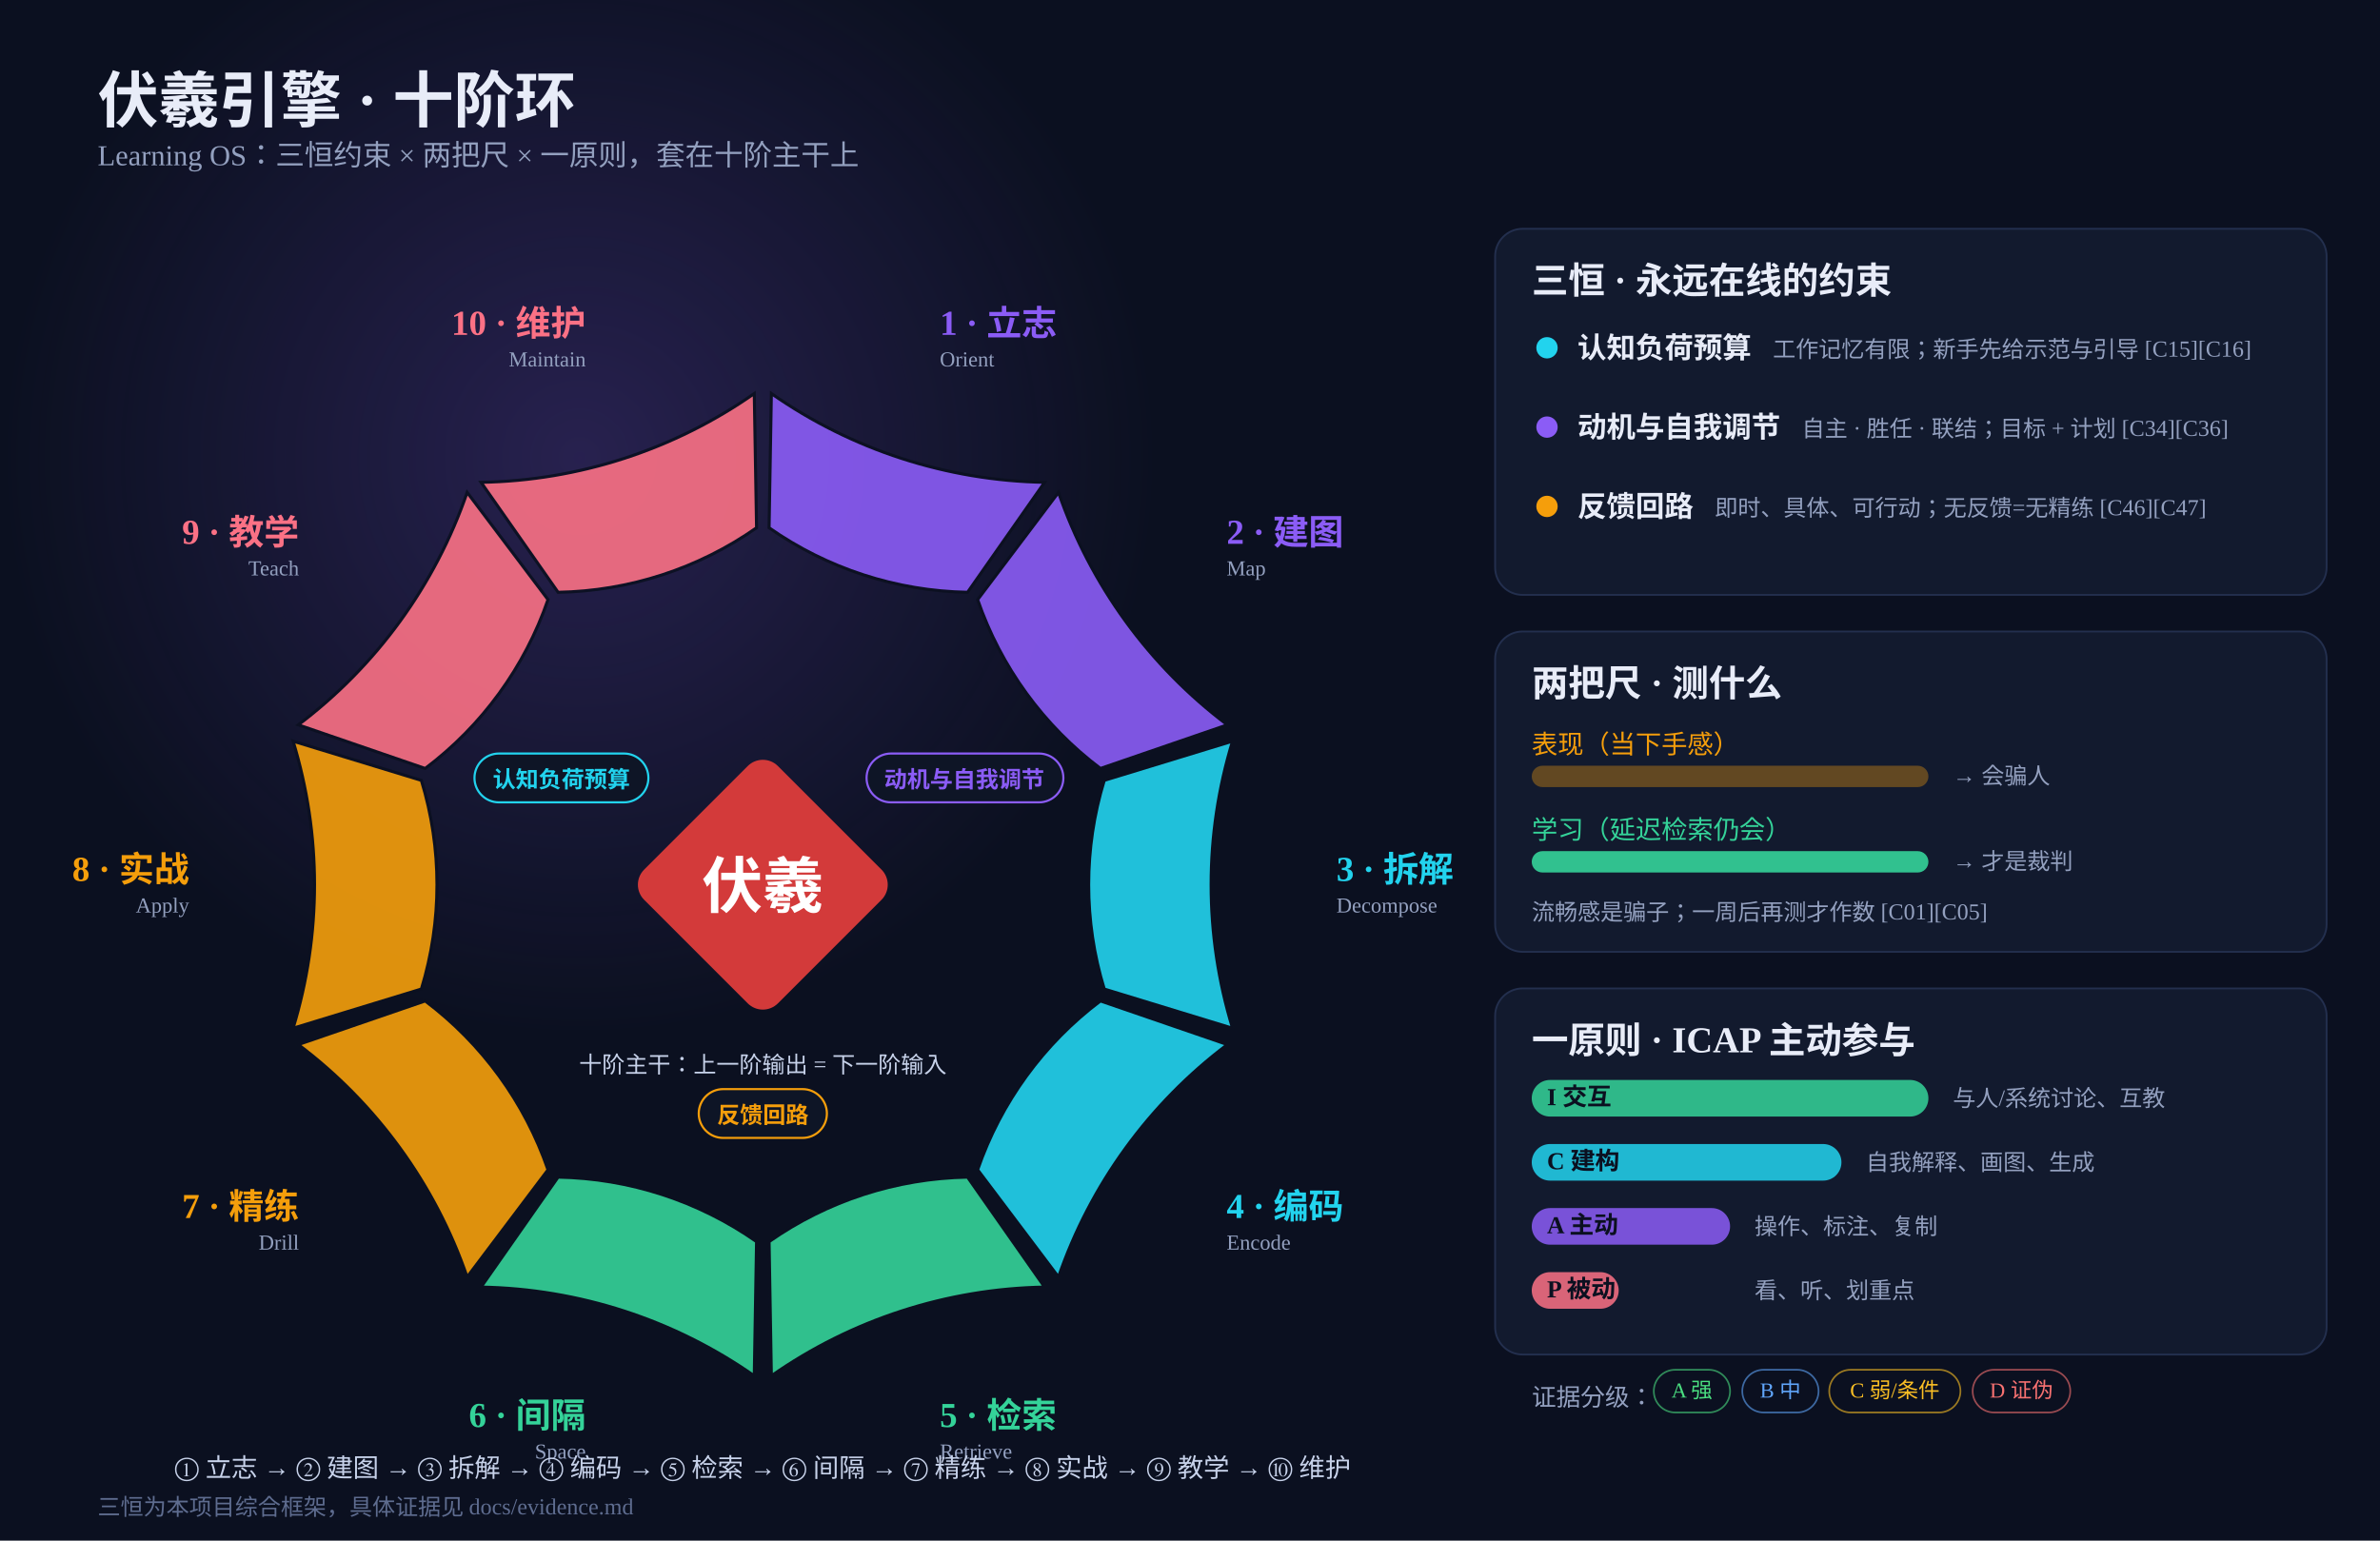
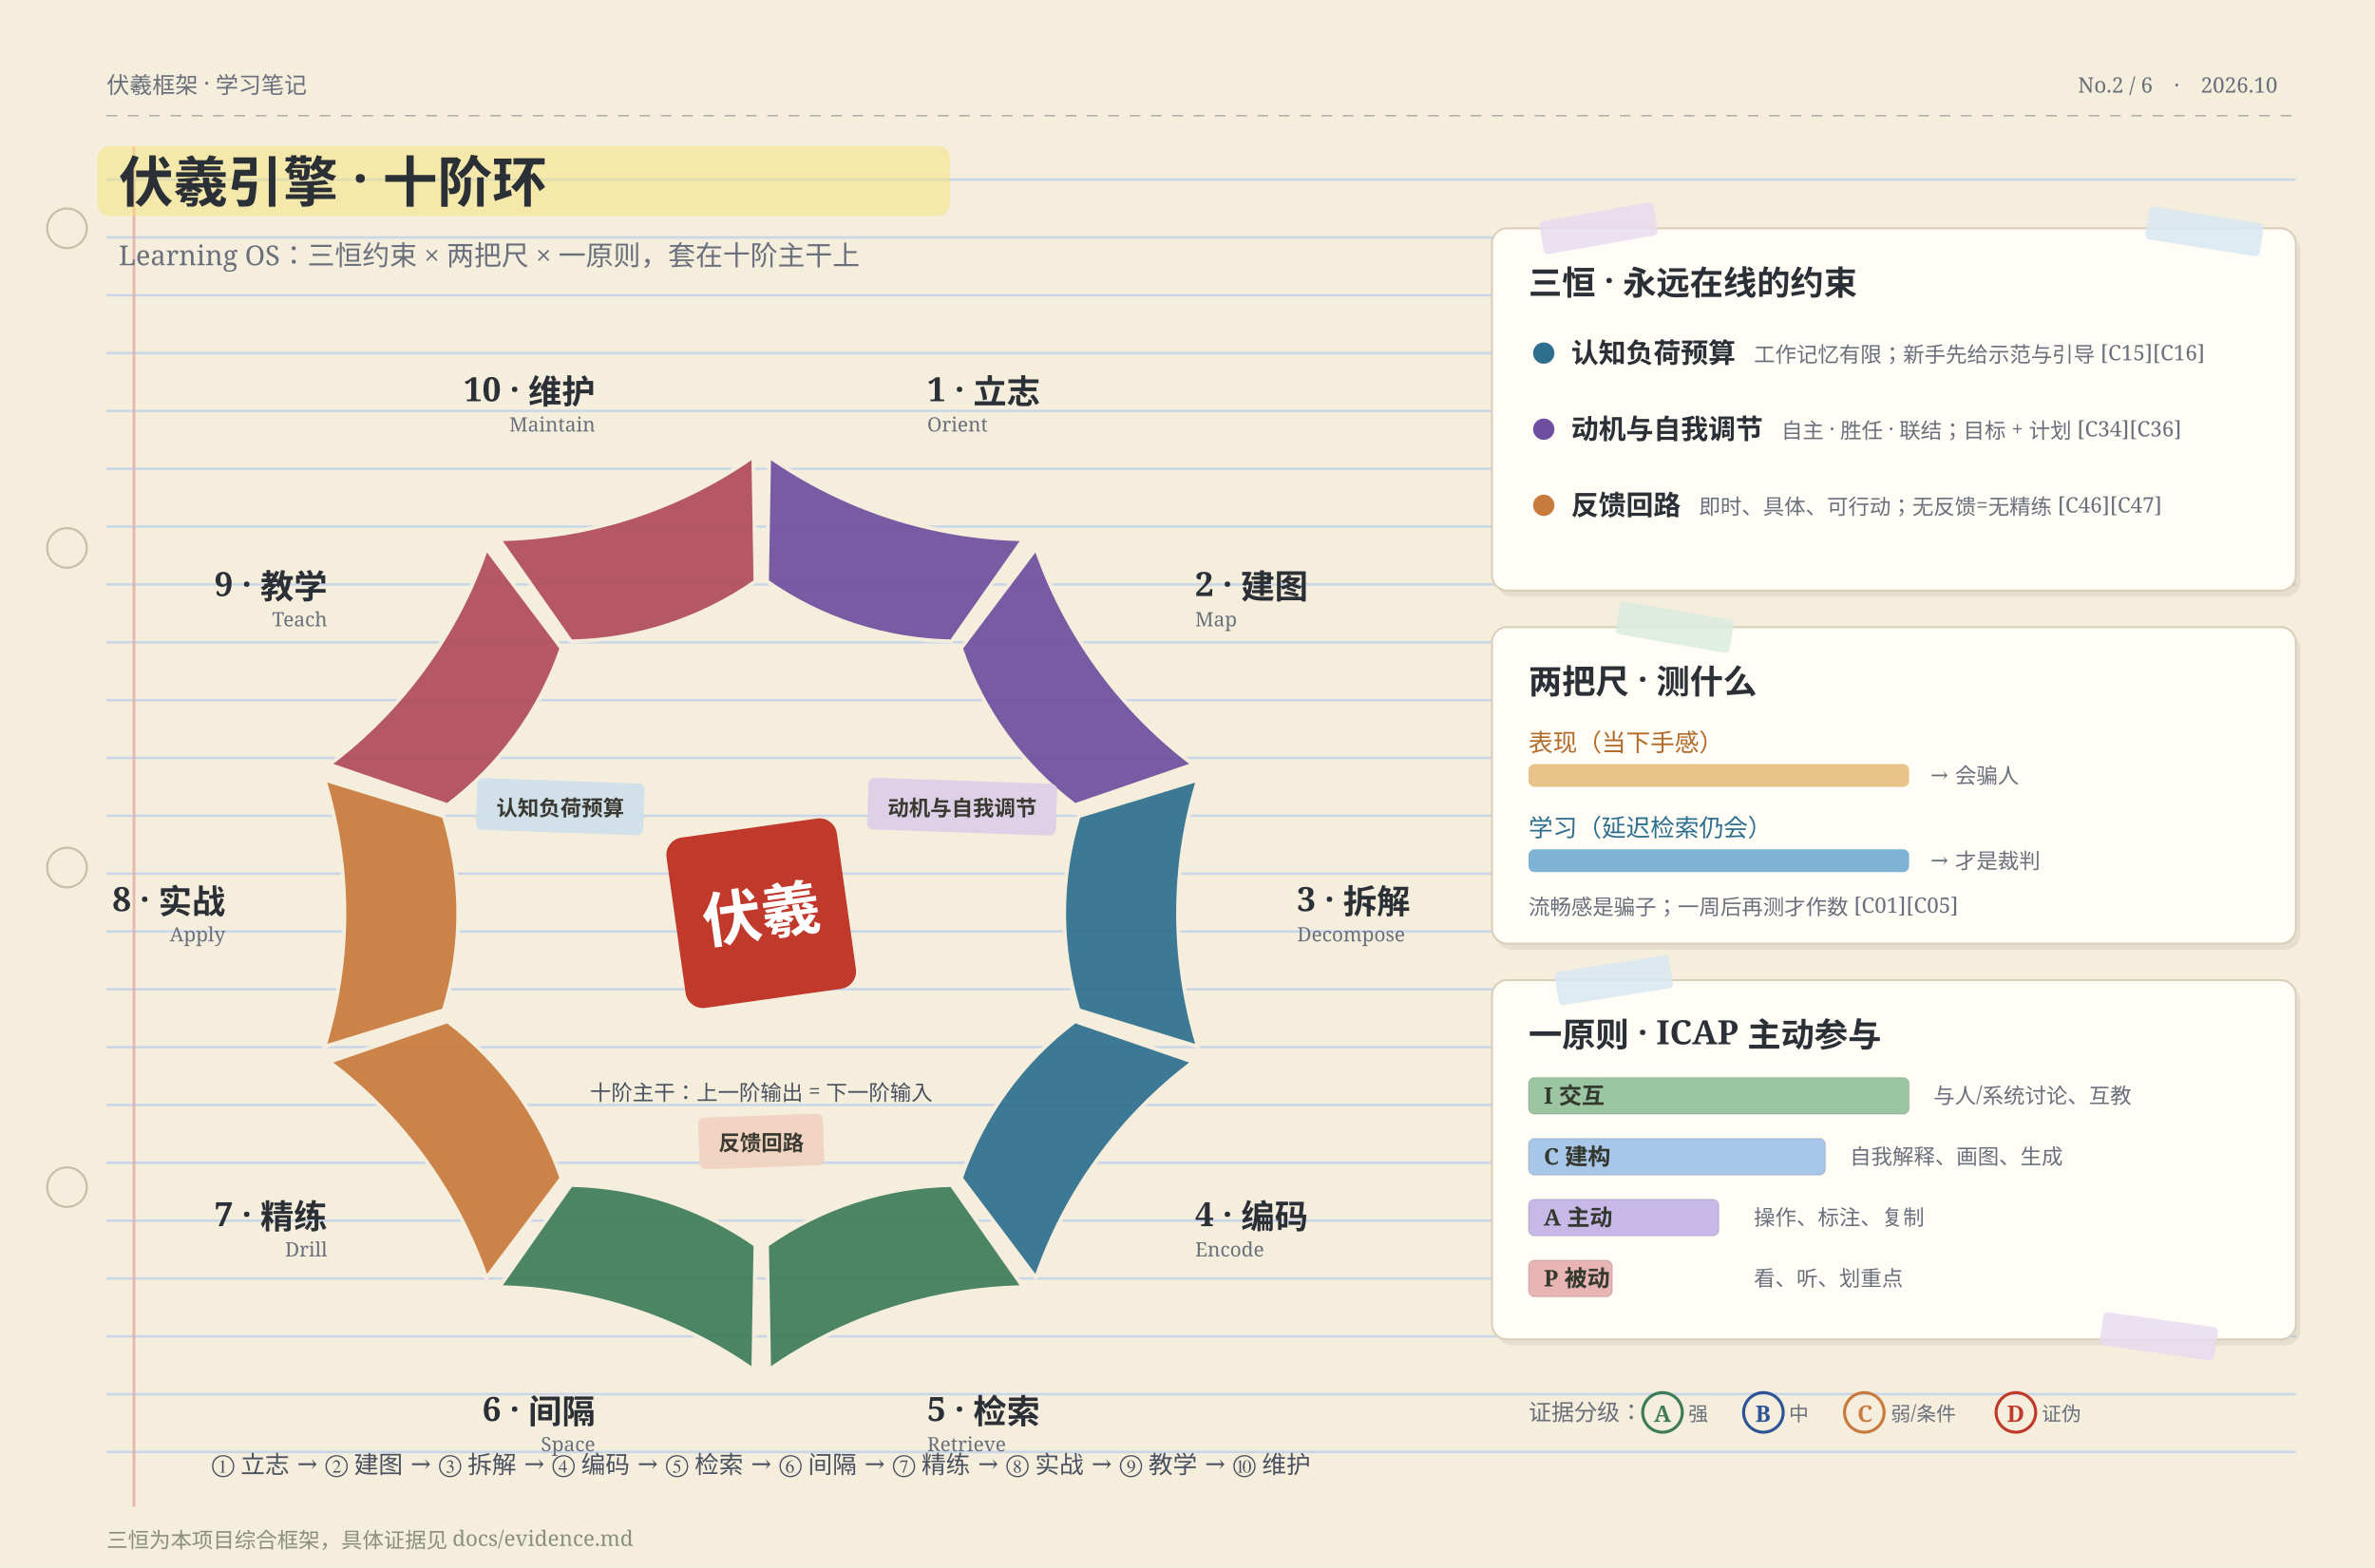
- <svg xmlns="http://www.w3.org/2000/svg" width="1560" height="1010" viewBox="0 0 1560 1010">
-   <defs>
-     <marker id="aN" markerWidth="9" markerHeight="9" refX="7" refY="4.5" orient="auto">
-       <path d="M0,1 L7,4.5 L0,8" fill="none" stroke="#93A0BF" stroke-width="1.6" />
-     </marker>
-     <marker id="aE0" markerWidth="9" markerHeight="9" refX="7" refY="4.5" orient="auto">
-       <path d="M0,1 L7,4.5 L0,8" fill="none" stroke="#8B5CF6" stroke-width="1.8" />
-     </marker>
-     <marker id="aE1" markerWidth="9" markerHeight="9" refX="7" refY="4.5" orient="auto">
-       <path d="M0,1 L7,4.5 L0,8" fill="none" stroke="#22D3EE" stroke-width="1.8" />
-     </marker>
-     <marker id="aE2" markerWidth="9" markerHeight="9" refX="7" refY="4.5" orient="auto">
-       <path d="M0,1 L7,4.5 L0,8" fill="none" stroke="#34D399" stroke-width="1.8" />
-     </marker>
-     <marker id="aE3" markerWidth="9" markerHeight="9" refX="7" refY="4.5" orient="auto">
-       <path d="M0,1 L7,4.5 L0,8" fill="none" stroke="#F59E0B" stroke-width="1.8" />
-     </marker>
-     <marker id="aE4" markerWidth="9" markerHeight="9" refX="7" refY="4.5" orient="auto">
-       <path d="M0,1 L7,4.5 L0,8" fill="none" stroke="#FB7185" stroke-width="1.8" />
-     </marker>
-     <radialGradient id="glowV" cx="50%" cy="50%" r="50%">
-       <stop offset="0%" stop-color="#8B5CF6" stop-opacity="0.22" />
-       <stop offset="100%" stop-color="#8B5CF6" stop-opacity="0" />
-     </radialGradient>
-     <radialGradient id="glowC" cx="50%" cy="50%" r="50%">
-       <stop offset="0%" stop-color="#22D3EE" stop-opacity="0.18" />
-       <stop offset="100%" stop-color="#22D3EE" stop-opacity="0" />
-     </radialGradient>
-     <linearGradient id="lgA" x1="0" y1="0" x2="1" y2="0">
-       <stop offset="0%" stop-color="#8B5CF6" />
-       <stop offset="25%" stop-color="#22D3EE" />
-       <stop offset="50%" stop-color="#34D399" />
-       <stop offset="75%" stop-color="#F59E0B" />
-       <stop offset="100%" stop-color="#FB7185" />
-     </linearGradient>
-   </defs>
-   <rect width="1560" height="1010" fill="#0B1020" />
-   <circle cx="380" cy="300" r="380" fill="url(#glowV)" />
-   <text x="64" y="66" font-size="40" fill="#E8ECF8" font-weight="800" text-anchor="start" dominant-baseline="middle">伏羲引擎 · 十阶环</text>
-   <text x="64" y="104" font-size="19" fill="#93A0BF" font-weight="400" text-anchor="start" dominant-baseline="middle">Learning OS：三恒约束 × 两把尺 × 一原则，套在十阶主干上</text>
-   <path d="M 634.2 388.3 A 234 234 0 0 1 504.1 346.0 L 505.6 258.0 A 322 322 0 0 0 684.7 316.2 Z" fill="#8B5CF6" opacity="0.9" stroke="#0B1020" stroke-width="2" />
-   <text x="616" y="213" font-size="23" fill="#8B5CF6" font-weight="700" text-anchor="start" dominant-baseline="middle">1 · 立志</text>
-   <text x="616" y="237" font-size="14" fill="#93A0BF" font-weight="400" text-anchor="start" dominant-baseline="middle">Orient</text>
-   <path d="M 721.3 503.8 A 234 234 0 0 1 640.8 393.1 L 693.8 322.8 A 322 322 0 0 0 804.5 475.2 Z" fill="#8B5CF6" opacity="0.9" stroke="#0B1020" stroke-width="2" />
-   <text x="804" y="350" font-size="23" fill="#8B5CF6" font-weight="700" text-anchor="start" dominant-baseline="middle">2 · 建图</text>
-   <text x="804" y="374" font-size="14" fill="#93A0BF" font-weight="400" text-anchor="start" dominant-baseline="middle">Map</text>
-   <path d="M 723.8 648.4 A 234 234 0 0 1 723.8 511.6 L 807.9 485.9 A 322 322 0 0 0 807.9 674.1 Z" fill="#22D3EE" opacity="0.9" stroke="#0B1020" stroke-width="2" />
-   <text x="876" y="571" font-size="23" fill="#22D3EE" font-weight="700" text-anchor="start" dominant-baseline="middle">3 · 拆解</text>
-   <text x="876" y="595" font-size="14" fill="#93A0BF" font-weight="400" text-anchor="start" dominant-baseline="middle">Decompose</text>
-   <path d="M 640.8 766.9 A 234 234 0 0 1 721.3 656.2 L 804.5 684.8 A 322 322 0 0 0 693.8 837.2 Z" fill="#22D3EE" opacity="0.9" stroke="#0B1020" stroke-width="2" />
-   <text x="804" y="792" font-size="23" fill="#22D3EE" font-weight="700" text-anchor="start" dominant-baseline="middle">4 · 编码</text>
-   <text x="804" y="816" font-size="14" fill="#93A0BF" font-weight="400" text-anchor="start" dominant-baseline="middle">Encode</text>
-   <path d="M 504.1 814.0 A 234 234 0 0 1 634.2 771.7 L 684.7 843.8 A 322 322 0 0 0 505.6 902.0 Z" fill="#34D399" opacity="0.9" stroke="#0B1020" stroke-width="2" />
-   <text x="616" y="929" font-size="23" fill="#34D399" font-weight="700" text-anchor="start" dominant-baseline="middle">5 · 检索</text>
-   <text x="616" y="953" font-size="14" fill="#93A0BF" font-weight="400" text-anchor="start" dominant-baseline="middle">Retrieve</text>
-   <path d="M 365.8 771.7 A 234 234 0 0 1 495.9 814.0 L 494.4 902.0 A 322 322 0 0 0 315.3 843.8 Z" fill="#34D399" opacity="0.9" stroke="#0B1020" stroke-width="2" />
-   <text x="384" y="929" font-size="23" fill="#34D399" font-weight="700" text-anchor="end" dominant-baseline="middle">6 · 间隔</text>
-   <text x="384" y="953" font-size="14" fill="#93A0BF" font-weight="400" text-anchor="end" dominant-baseline="middle">Space</text>
-   <path d="M 278.7 656.2 A 234 234 0 0 1 359.2 766.9 L 306.2 837.2 A 322 322 0 0 0 195.5 684.8 Z" fill="#F59E0B" opacity="0.9" stroke="#0B1020" stroke-width="2" />
-   <text x="196" y="792" font-size="23" fill="#F59E0B" font-weight="700" text-anchor="end" dominant-baseline="middle">7 · 精练</text>
-   <text x="196" y="816" font-size="14" fill="#93A0BF" font-weight="400" text-anchor="end" dominant-baseline="middle">Drill</text>
-   <path d="M 276.2 511.6 A 234 234 0 0 1 276.2 648.4 L 192.1 674.1 A 322 322 0 0 0 192.1 485.9 Z" fill="#F59E0B" opacity="0.9" stroke="#0B1020" stroke-width="2" />
-   <text x="124" y="571" font-size="23" fill="#F59E0B" font-weight="700" text-anchor="end" dominant-baseline="middle">8 · 实战</text>
-   <text x="124" y="595" font-size="14" fill="#93A0BF" font-weight="400" text-anchor="end" dominant-baseline="middle">Apply</text>
-   <path d="M 359.2 393.1 A 234 234 0 0 1 278.7 503.8 L 195.5 475.2 A 322 322 0 0 0 306.2 322.8 Z" fill="#FB7185" opacity="0.9" stroke="#0B1020" stroke-width="2" />
-   <text x="196" y="350" font-size="23" fill="#FB7185" font-weight="700" text-anchor="end" dominant-baseline="middle">9 · 教学</text>
-   <text x="196" y="374" font-size="14" fill="#93A0BF" font-weight="400" text-anchor="end" dominant-baseline="middle">Teach</text>
-   <path d="M 495.9 346.0 A 234 234 0 0 1 365.8 388.3 L 315.3 316.2 A 322 322 0 0 0 494.4 258.0 Z" fill="#FB7185" opacity="0.9" stroke="#0B1020" stroke-width="2" />
-   <text x="384" y="213" font-size="23" fill="#FB7185" font-weight="700" text-anchor="end" dominant-baseline="middle">10 · 维护</text>
-   <text x="384" y="237" font-size="14" fill="#93A0BF" font-weight="400" text-anchor="end" dominant-baseline="middle">Maintain</text>
-   <rect x="438" y="518" width="124" height="124" rx="14" fill="#D33A3A" transform="rotate(45 500 580)" />
-   <text x="500" y="581" font-size="40" fill="#FFFFFF" font-weight="800" text-anchor="middle" dominant-baseline="middle">伏羲</text>
-   <rect x="311" y="494" width="114" height="32" rx="16" fill="#0E1526" stroke="#22D3EE" stroke-width="1.4" />
-   <text x="368" y="511" font-size="15" fill="#22D3EE" font-weight="600" text-anchor="middle" dominant-baseline="middle">认知负荷预算</text>
-   <rect x="568" y="494" width="129" height="32" rx="16" fill="#0E1526" stroke="#8B5CF6" stroke-width="1.4" />
-   <text x="632" y="511" font-size="15" fill="#8B5CF6" font-weight="600" text-anchor="middle" dominant-baseline="middle">动机与自我调节</text>
-   <rect x="458" y="714" width="84" height="32" rx="16" fill="#0E1526" stroke="#F59E0B" stroke-width="1.4" />
-   <text x="500" y="731" font-size="15" fill="#F59E0B" font-weight="600" text-anchor="middle" dominant-baseline="middle">反馈回路</text>
-   <text x="500" y="698" font-size="15" fill="#C7D2EA" font-weight="400" text-anchor="middle" dominant-baseline="middle">十阶主干：上一阶输出 = 下一阶输入</text>
-   <text x="500" y="963" font-size="17" fill="#C7D2EA" font-weight="500" text-anchor="middle" dominant-baseline="middle">① 立志 → ② 建图 → ③ 拆解 → ④ 编码 → ⑤ 检索 → ⑥ 间隔 → ⑦ 精练 → ⑧ 实战 → ⑨ 教学 → ⑩ 维护</text>
-   <rect x="980" y="150" width="545" height="240" rx="18" fill="#121A2E" stroke="#232F4E" stroke-width="1.2" />
-   <text x="1004" y="184" font-size="24" fill="#E8ECF8" font-weight="700" text-anchor="start" dominant-baseline="middle">三恒 · 永远在线的约束</text>
-   <circle cx="1014" cy="228" r="7" fill="#22D3EE" />
-   <text x="1034" y="228" font-size="19" fill="#E8ECF8" font-weight="600" text-anchor="start" dominant-baseline="middle">认知负荷预算</text>
-   <text x="1162" y="229" font-size="15" fill="#93A0BF" font-weight="400" text-anchor="start" dominant-baseline="middle">工作记忆有限；新手先给示范与引导 [C15][C16]</text>
-   <circle cx="1014" cy="280" r="7" fill="#8B5CF6" />
-   <text x="1034" y="280" font-size="19" fill="#E8ECF8" font-weight="600" text-anchor="start" dominant-baseline="middle">动机与自我调节</text>
-   <text x="1181" y="281" font-size="15" fill="#93A0BF" font-weight="400" text-anchor="start" dominant-baseline="middle">自主 · 胜任 · 联结；目标 + 计划 [C34][C36]</text>
-   <circle cx="1014" cy="332" r="7" fill="#F59E0B" />
-   <text x="1034" y="332" font-size="19" fill="#E8ECF8" font-weight="600" text-anchor="start" dominant-baseline="middle">反馈回路</text>
-   <text x="1124" y="333" font-size="15" fill="#93A0BF" font-weight="400" text-anchor="start" dominant-baseline="middle">即时、具体、可行动；无反馈=无精练 [C46][C47]</text>
-   <rect x="980" y="414" width="545" height="210" rx="18" fill="#121A2E" stroke="#232F4E" stroke-width="1.2" />
-   <text x="1004" y="448" font-size="24" fill="#E8ECF8" font-weight="700" text-anchor="start" dominant-baseline="middle">两把尺 · 测什么</text>
-   <text x="1004" y="488" font-size="17" fill="#F59E0B" font-weight="400" text-anchor="start" dominant-baseline="middle">表现（当下手感）</text>
-   <rect x="1004" y="502" width="260" height="14" rx="7" fill="#F59E0B" opacity="0.35" />
-   <text x="1280" y="510" font-size="15" fill="#93A0BF" font-weight="400" text-anchor="start" dominant-baseline="middle">→ 会骗人</text>
-   <text x="1004" y="544" font-size="17" fill="#34D399" font-weight="400" text-anchor="start" dominant-baseline="middle">学习（延迟检索仍会）</text>
-   <rect x="1004" y="558" width="260" height="14" rx="7" fill="#34D399" opacity="0.9" />
-   <text x="1280" y="566" font-size="15" fill="#93A0BF" font-weight="400" text-anchor="start" dominant-baseline="middle">→ 才是裁判</text>
-   <text x="1004" y="598" font-size="15" fill="#93A0BF" font-weight="400" text-anchor="start" dominant-baseline="middle">流畅感是骗子；一周后再测才作数 [C01][C05]</text>
-   <rect x="980" y="648" width="545" height="240" rx="18" fill="#121A2E" stroke="#232F4E" stroke-width="1.2" />
-   <text x="1004" y="682" font-size="24" fill="#E8ECF8" font-weight="700" text-anchor="start" dominant-baseline="middle">一原则 · ICAP 主动参与</text>
-   <rect x="1004" y="708" width="260" height="24" rx="12" fill="#34D399" opacity="0.85" />
-   <text x="1014" y="720" font-size="16" fill="#0B1020" font-weight="700" text-anchor="start" dominant-baseline="middle">I 交互</text>
-   <text x="1280" y="720" font-size="15" fill="#93A0BF" font-weight="400" text-anchor="start" dominant-baseline="middle">与人/系统讨论、互教</text>
-   <rect x="1004" y="750" width="203" height="24" rx="12" fill="#22D3EE" opacity="0.85" />
-   <text x="1014" y="762" font-size="16" fill="#0B1020" font-weight="700" text-anchor="start" dominant-baseline="middle">C 建构</text>
-   <text x="1223" y="762" font-size="15" fill="#93A0BF" font-weight="400" text-anchor="start" dominant-baseline="middle">自我解释、画图、生成</text>
-   <rect x="1004" y="792" width="130" height="24" rx="12" fill="#8B5CF6" opacity="0.85" />
-   <text x="1014" y="804" font-size="16" fill="#0B1020" font-weight="700" text-anchor="start" dominant-baseline="middle">A 主动</text>
-   <text x="1150" y="804" font-size="15" fill="#93A0BF" font-weight="400" text-anchor="start" dominant-baseline="middle">操作、标注、复制</text>
-   <rect x="1004" y="834" width="57" height="24" rx="12" fill="#FB7185" opacity="0.85" />
-   <text x="1014" y="846" font-size="16" fill="#0B1020" font-weight="700" text-anchor="start" dominant-baseline="middle">P 被动</text>
-   <text x="1150" y="846" font-size="15" fill="#93A0BF" font-weight="400" text-anchor="start" dominant-baseline="middle">看、听、划重点</text>
-   <text x="1004" y="916" font-size="16" fill="#93A0BF" font-weight="400" text-anchor="start" dominant-baseline="middle">证据分级：</text>
-   <rect x="1084" y="898" width="50" height="28" rx="14.0" fill="none" stroke="#4ADE8099" stroke-width="1.1" />
-   <text x="1109" y="913" font-size="14" fill="#4ADE80" font-weight="500" text-anchor="middle" dominant-baseline="middle">A 强</text>
-   <rect x="1142" y="898" width="50" height="28" rx="14.0" fill="none" stroke="#60A5FA99" stroke-width="1.1" />
-   <text x="1167" y="913" font-size="14" fill="#60A5FA" font-weight="500" text-anchor="middle" dominant-baseline="middle">B 中</text>
-   <rect x="1199" y="898" width="86" height="28" rx="14.0" fill="none" stroke="#FBBF2499" stroke-width="1.1" />
-   <text x="1242" y="913" font-size="14" fill="#FBBF24" font-weight="500" text-anchor="middle" dominant-baseline="middle">C 弱/条件</text>
-   <rect x="1293" y="898" width="64" height="28" rx="14.0" fill="none" stroke="#F8717199" stroke-width="1.1" />
-   <text x="1325" y="913" font-size="14" fill="#F87171" font-weight="500" text-anchor="middle" dominant-baseline="middle">D 证伪</text>
-   <text x="64" y="988" font-size="15" fill="#5E6C8F" font-weight="400" text-anchor="start" dominant-baseline="middle">三恒为本项目综合框架，具体证据见 docs/evidence.md</text>
+ <svg xmlns="http://www.w3.org/2000/svg" width="1560" height="1030" viewBox="0 0 1560 1030">
+   <rect x="0" y="0" width="1560" height="1030" rx="0" fill="#F5EEDD" />
+   <line x1="70" y1="118" x2="1508" y2="118" stroke="#C9D6E8" stroke-width="1.6" opacity="1" />
+   <line x1="70" y1="156" x2="1508" y2="156" stroke="#C9D6E8" stroke-width="1.6" opacity="1" />
+   <line x1="70" y1="194" x2="1508" y2="194" stroke="#C9D6E8" stroke-width="1.6" opacity="1" />
+   <line x1="70" y1="232" x2="1508" y2="232" stroke="#C9D6E8" stroke-width="1.6" opacity="1" />
+   <line x1="70" y1="270" x2="1508" y2="270" stroke="#C9D6E8" stroke-width="1.6" opacity="1" />
+   <line x1="70" y1="308" x2="1508" y2="308" stroke="#C9D6E8" stroke-width="1.6" opacity="1" />
+   <line x1="70" y1="346" x2="1508" y2="346" stroke="#C9D6E8" stroke-width="1.6" opacity="1" />
+   <line x1="70" y1="384" x2="1508" y2="384" stroke="#C9D6E8" stroke-width="1.6" opacity="1" />
+   <line x1="70" y1="422" x2="1508" y2="422" stroke="#C9D6E8" stroke-width="1.6" opacity="1" />
+   <line x1="70" y1="460" x2="1508" y2="460" stroke="#C9D6E8" stroke-width="1.6" opacity="1" />
+   <line x1="70" y1="498" x2="1508" y2="498" stroke="#C9D6E8" stroke-width="1.6" opacity="1" />
+   <line x1="70" y1="536" x2="1508" y2="536" stroke="#C9D6E8" stroke-width="1.6" opacity="1" />
+   <line x1="70" y1="574" x2="1508" y2="574" stroke="#C9D6E8" stroke-width="1.6" opacity="1" />
+   <line x1="70" y1="612" x2="1508" y2="612" stroke="#C9D6E8" stroke-width="1.6" opacity="1" />
+   <line x1="70" y1="650" x2="1508" y2="650" stroke="#C9D6E8" stroke-width="1.6" opacity="1" />
+   <line x1="70" y1="688" x2="1508" y2="688" stroke="#C9D6E8" stroke-width="1.6" opacity="1" />
+   <line x1="70" y1="726" x2="1508" y2="726" stroke="#C9D6E8" stroke-width="1.6" opacity="1" />
+   <line x1="70" y1="764" x2="1508" y2="764" stroke="#C9D6E8" stroke-width="1.6" opacity="1" />
+   <line x1="70" y1="802" x2="1508" y2="802" stroke="#C9D6E8" stroke-width="1.6" opacity="1" />
+   <line x1="70" y1="840" x2="1508" y2="840" stroke="#C9D6E8" stroke-width="1.6" opacity="1" />
+   <line x1="70" y1="878" x2="1508" y2="878" stroke="#C9D6E8" stroke-width="1.6" opacity="1" />
+   <line x1="70" y1="916" x2="1508" y2="916" stroke="#C9D6E8" stroke-width="1.6" opacity="1" />
+   <line x1="70" y1="954" x2="1508" y2="954" stroke="#C9D6E8" stroke-width="1.6" opacity="1" />
+   <line x1="88" y1="96" x2="88" y2="990" stroke="#E4A9A0" stroke-width="1.8" opacity="0.8" />
+   <circle cx="44" cy="150" r="13" fill="#F5EEDD" stroke="#C9BFA8" stroke-width="1.4" />
+   <circle cx="44" cy="360" r="13" fill="#F5EEDD" stroke="#C9BFA8" stroke-width="1.4" />
+   <circle cx="44" cy="570" r="13" fill="#F5EEDD" stroke="#C9BFA8" stroke-width="1.4" />
+   <circle cx="44" cy="780" r="13" fill="#F5EEDD" stroke="#C9BFA8" stroke-width="1.4" />
+   <text x="70" y="56" font-size="15" fill="#6A6F7C" font-weight="400" text-anchor="start" font-family="'Segoe Print','Bradley Hand','Comic Sans MS','KaiTi','STKaiti','Kaiti SC','Noto Serif SC',serif" dominant-baseline="middle">伏羲框架 · 学习笔记</text>
+   <text x="1496" y="56" font-size="14" fill="#6A6F7C" font-weight="400" text-anchor="end" font-family="'Segoe Print','Bradley Hand','Comic Sans MS','KaiTi','STKaiti','Kaiti SC','Noto Serif SC',serif" dominant-baseline="middle">No.2 / 6　·　2026.10</text>
+   <line x1="70" y1="76" x2="1508" y2="76" stroke="#6A6F7C" stroke-width="1" stroke-dasharray="7 7" opacity="0.5" />
+   <rect x="64" y="96" width="560" height="46" rx="8" fill="#F6E27A" opacity="0.5" />
+   <text x="78" y="120" font-size="36" fill="#2B2F36" font-weight="700" text-anchor="start" font-family="'Segoe Print','Bradley Hand','Comic Sans MS','KaiTi','STKaiti','Kaiti SC','Noto Serif SC',serif" dominant-baseline="middle">伏羲引擎 · 十阶环</text>
+   <text x="78" y="168" font-size="18" fill="#6A6F7C" font-weight="400" text-anchor="start" font-family="'Segoe Print','Bradley Hand','Comic Sans MS','KaiTi','STKaiti','Kaiti SC','Noto Serif SC',serif" dominant-baseline="middle">Learning OS：三恒约束 × 两把尺 × 一原则，套在十阶主干上</text>
+   <path d="M 625.0 421.4 A 218 218 0 0 1 503.8 382.0 L 505.2 300.0 A 300 300 0 0 0 672.1 354.3 Z" fill="#6E4E9E" opacity="0.92" stroke="#F5EEDD" stroke-width="2.5" />
+   <text x="609" y="256" font-size="22" fill="#2B2F36" font-weight="700" text-anchor="start" font-family="'Segoe Print','Bradley Hand','Comic Sans MS','KaiTi','STKaiti','Kaiti SC','Noto Serif SC',serif" dominant-baseline="middle">1 · 立志</text>
+   <text x="609" y="279" font-size="13" fill="#6A6F7C" font-weight="400" text-anchor="start" font-family="'Segoe Print','Bradley Hand','Comic Sans MS','KaiTi','STKaiti','Kaiti SC','Noto Serif SC',serif" dominant-baseline="middle">Orient</text>
+   <path d="M 706.1 529.0 A 218 218 0 0 1 631.2 425.9 L 680.5 360.4 A 300 300 0 0 0 783.7 502.3 Z" fill="#6E4E9E" opacity="0.92" stroke="#F5EEDD" stroke-width="2.5" />
+   <text x="785" y="384" font-size="22" fill="#2B2F36" font-weight="700" text-anchor="start" font-family="'Segoe Print','Bradley Hand','Comic Sans MS','KaiTi','STKaiti','Kaiti SC','Noto Serif SC',serif" dominant-baseline="middle">2 · 建图</text>
+   <text x="785" y="407" font-size="13" fill="#6A6F7C" font-weight="400" text-anchor="start" font-family="'Segoe Print','Bradley Hand','Comic Sans MS','KaiTi','STKaiti','Kaiti SC','Noto Serif SC',serif" dominant-baseline="middle">Map</text>
+   <path d="M 708.5 663.7 A 218 218 0 0 1 708.5 536.3 L 786.9 512.3 A 300 300 0 0 0 786.9 687.7 Z" fill="#2E6E8E" opacity="0.92" stroke="#F5EEDD" stroke-width="2.5" />
+   <text x="852" y="591" font-size="22" fill="#2B2F36" font-weight="700" text-anchor="start" font-family="'Segoe Print','Bradley Hand','Comic Sans MS','KaiTi','STKaiti','Kaiti SC','Noto Serif SC',serif" dominant-baseline="middle">3 · 拆解</text>
+   <text x="852" y="614" font-size="13" fill="#6A6F7C" font-weight="400" text-anchor="start" font-family="'Segoe Print','Bradley Hand','Comic Sans MS','KaiTi','STKaiti','Kaiti SC','Noto Serif SC',serif" dominant-baseline="middle">Decompose</text>
+   <path d="M 631.2 774.1 A 218 218 0 0 1 706.1 671.0 L 783.7 697.7 A 300 300 0 0 0 680.5 839.6 Z" fill="#2E6E8E" opacity="0.92" stroke="#F5EEDD" stroke-width="2.5" />
+   <text x="785" y="798" font-size="22" fill="#2B2F36" font-weight="700" text-anchor="start" font-family="'Segoe Print','Bradley Hand','Comic Sans MS','KaiTi','STKaiti','Kaiti SC','Noto Serif SC',serif" dominant-baseline="middle">4 · 编码</text>
+   <text x="785" y="821" font-size="13" fill="#6A6F7C" font-weight="400" text-anchor="start" font-family="'Segoe Print','Bradley Hand','Comic Sans MS','KaiTi','STKaiti','Kaiti SC','Noto Serif SC',serif" dominant-baseline="middle">Encode</text>
+   <path d="M 503.8 818.0 A 218 218 0 0 1 625.0 778.6 L 672.1 845.7 A 300 300 0 0 0 505.2 900.0 Z" fill="#3E7C59" opacity="0.92" stroke="#F5EEDD" stroke-width="2.5" />
+   <text x="609" y="926" font-size="22" fill="#2B2F36" font-weight="700" text-anchor="start" font-family="'Segoe Print','Bradley Hand','Comic Sans MS','KaiTi','STKaiti','Kaiti SC','Noto Serif SC',serif" dominant-baseline="middle">5 · 检索</text>
+   <text x="609" y="949" font-size="13" fill="#6A6F7C" font-weight="400" text-anchor="start" font-family="'Segoe Print','Bradley Hand','Comic Sans MS','KaiTi','STKaiti','Kaiti SC','Noto Serif SC',serif" dominant-baseline="middle">Retrieve</text>
+   <path d="M 375.0 778.6 A 218 218 0 0 1 496.2 818.0 L 494.8 900.0 A 300 300 0 0 0 327.9 845.7 Z" fill="#3E7C59" opacity="0.92" stroke="#F5EEDD" stroke-width="2.5" />
+   <text x="391" y="926" font-size="22" fill="#2B2F36" font-weight="700" text-anchor="end" font-family="'Segoe Print','Bradley Hand','Comic Sans MS','KaiTi','STKaiti','Kaiti SC','Noto Serif SC',serif" dominant-baseline="middle">6 · 间隔</text>
+   <text x="391" y="949" font-size="13" fill="#6A6F7C" font-weight="400" text-anchor="end" font-family="'Segoe Print','Bradley Hand','Comic Sans MS','KaiTi','STKaiti','Kaiti SC','Noto Serif SC',serif" dominant-baseline="middle">Space</text>
+   <path d="M 293.9 671.0 A 218 218 0 0 1 368.8 774.1 L 319.5 839.6 A 300 300 0 0 0 216.3 697.7 Z" fill="#C97A3D" opacity="0.92" stroke="#F5EEDD" stroke-width="2.5" />
+   <text x="215" y="798" font-size="22" fill="#2B2F36" font-weight="700" text-anchor="end" font-family="'Segoe Print','Bradley Hand','Comic Sans MS','KaiTi','STKaiti','Kaiti SC','Noto Serif SC',serif" dominant-baseline="middle">7 · 精练</text>
+   <text x="215" y="821" font-size="13" fill="#6A6F7C" font-weight="400" text-anchor="end" font-family="'Segoe Print','Bradley Hand','Comic Sans MS','KaiTi','STKaiti','Kaiti SC','Noto Serif SC',serif" dominant-baseline="middle">Drill</text>
+   <path d="M 291.5 536.3 A 218 218 0 0 1 291.5 663.7 L 213.1 687.7 A 300 300 0 0 0 213.1 512.3 Z" fill="#C97A3D" opacity="0.92" stroke="#F5EEDD" stroke-width="2.5" />
+   <text x="148" y="591" font-size="22" fill="#2B2F36" font-weight="700" text-anchor="end" font-family="'Segoe Print','Bradley Hand','Comic Sans MS','KaiTi','STKaiti','Kaiti SC','Noto Serif SC',serif" dominant-baseline="middle">8 · 实战</text>
+   <text x="148" y="614" font-size="13" fill="#6A6F7C" font-weight="400" text-anchor="end" font-family="'Segoe Print','Bradley Hand','Comic Sans MS','KaiTi','STKaiti','Kaiti SC','Noto Serif SC',serif" dominant-baseline="middle">Apply</text>
+   <path d="M 368.8 425.9 A 218 218 0 0 1 293.9 529.0 L 216.3 502.3 A 300 300 0 0 0 319.5 360.4 Z" fill="#B04A5A" opacity="0.92" stroke="#F5EEDD" stroke-width="2.5" />
+   <text x="215" y="384" font-size="22" fill="#2B2F36" font-weight="700" text-anchor="end" font-family="'Segoe Print','Bradley Hand','Comic Sans MS','KaiTi','STKaiti','Kaiti SC','Noto Serif SC',serif" dominant-baseline="middle">9 · 教学</text>
+   <text x="215" y="407" font-size="13" fill="#6A6F7C" font-weight="400" text-anchor="end" font-family="'Segoe Print','Bradley Hand','Comic Sans MS','KaiTi','STKaiti','Kaiti SC','Noto Serif SC',serif" dominant-baseline="middle">Teach</text>
+   <path d="M 496.2 382.0 A 218 218 0 0 1 375.0 421.4 L 327.9 354.3 A 300 300 0 0 0 494.8 300.0 Z" fill="#B04A5A" opacity="0.92" stroke="#F5EEDD" stroke-width="2.5" />
+   <text x="391" y="256" font-size="22" fill="#2B2F36" font-weight="700" text-anchor="end" font-family="'Segoe Print','Bradley Hand','Comic Sans MS','KaiTi','STKaiti','Kaiti SC','Noto Serif SC',serif" dominant-baseline="middle">10 · 维护</text>
+   <text x="391" y="279" font-size="13" fill="#6A6F7C" font-weight="400" text-anchor="end" font-family="'Segoe Print','Bradley Hand','Comic Sans MS','KaiTi','STKaiti','Kaiti SC','Noto Serif SC',serif" dominant-baseline="middle">Maintain</text>
+   <g transform="rotate(-8 500 600)">
+     <rect x="445" y="545" width="110" height="110" rx="10" fill="#C0392B" />
+     <rect x="445" y="545" width="110" height="110" rx="10" fill="none" stroke="#C0392B" stroke-width="3" />
+     <rect x="452" y="552" width="96" height="96" rx="7" fill="none" stroke="#C0392B" stroke-width="1" opacity="0.7" />
+     <text x="500" y="601" font-size="39" fill="#FFFFFF" font-weight="800" text-anchor="middle" font-family="'Segoe Print','Bradley Hand','Comic Sans MS','KaiTi','STKaiti','Kaiti SC','Noto Serif SC',serif" dominant-baseline="middle">伏羲</text>
+   </g>
+   <rect x="313" y="513" width="110" height="34" fill="#CFDFEA" opacity="0.95" rx="4" transform="rotate(2 368 530)" />
+   <text x="368" y="531" font-size="14" fill="#3A3A32" font-weight="600" text-anchor="middle" font-family="'Segoe Print','Bradley Hand','Comic Sans MS','KaiTi','STKaiti','Kaiti SC','Noto Serif SC',serif" dominant-baseline="middle">认知负荷预算</text>
+   <rect x="570" y="513" width="124" height="34" fill="#DCCFE8" opacity="0.95" rx="4" transform="rotate(2 632 530)" />
+   <text x="632" y="531" font-size="14" fill="#3A3A32" font-weight="600" text-anchor="middle" font-family="'Segoe Print','Bradley Hand','Comic Sans MS','KaiTi','STKaiti','Kaiti SC','Noto Serif SC',serif" dominant-baseline="middle">动机与自我调节</text>
+   <rect x="459" y="733" width="82" height="34" fill="#F0D3C0" opacity="0.95" rx="4" transform="rotate(-2 500 750)" />
+   <text x="500" y="751" font-size="14" fill="#3A3A32" font-weight="600" text-anchor="middle" font-family="'Segoe Print','Bradley Hand','Comic Sans MS','KaiTi','STKaiti','Kaiti SC','Noto Serif SC',serif" dominant-baseline="middle">反馈回路</text>
+   <text x="500" y="718" font-size="14" fill="#4A5160" font-weight="400" text-anchor="middle" font-family="'Segoe Print','Bradley Hand','Comic Sans MS','KaiTi','STKaiti','Kaiti SC','Noto Serif SC',serif" dominant-baseline="middle">十阶主干：上一阶输出 = 下一阶输入</text>
+   <text x="500" y="963" font-size="16" fill="#4A5160" font-weight="500" text-anchor="middle" font-family="'Segoe Print','Bradley Hand','Comic Sans MS','KaiTi','STKaiti','Kaiti SC','Noto Serif SC',serif" dominant-baseline="middle">① 立志 → ② 建图 → ③ 拆解 → ④ 编码 → ⑤ 检索 → ⑥ 间隔 → ⑦ 精练 → ⑧ 实战 → ⑨ 教学 → ⑩ 维护</text>
+   <rect x="983" y="154" width="528" height="238" rx="10" fill="#00000010" />
+   <rect x="980" y="150" width="528" height="238" rx="10" fill="#FFFDF6" stroke="#D9CFB8" stroke-width="1.3" />
+   <rect x="-38.0" y="-11.0" width="76" height="22" fill="#E7DCF0" opacity="0.85" rx="3" transform="translate(1050 150) rotate(-10)" />
+   <rect x="-38.0" y="-11.0" width="76" height="22" fill="#D9E7F2" opacity="0.85" rx="3" transform="translate(1448 152) rotate(9)" />
+   <text x="1004" y="186" font-size="22" fill="#2B2F36" font-weight="700" text-anchor="start" font-family="'Segoe Print','Bradley Hand','Comic Sans MS','KaiTi','STKaiti','Kaiti SC','Noto Serif SC',serif" dominant-baseline="middle">三恒 · 永远在线的约束</text>
+   <circle cx="1014" cy="232" r="7" fill="#2E6E8E" />
+   <text x="1032" y="232" font-size="18" fill="#2B2F36" font-weight="600" text-anchor="start" font-family="'Segoe Print','Bradley Hand','Comic Sans MS','KaiTi','STKaiti','Kaiti SC','Noto Serif SC',serif" dominant-baseline="middle">认知负荷预算</text>
+   <text x="1152" y="233" font-size="14" fill="#6A6F7C" font-weight="400" text-anchor="start" font-family="'Segoe Print','Bradley Hand','Comic Sans MS','KaiTi','STKaiti','Kaiti SC','Noto Serif SC',serif" dominant-baseline="middle">工作记忆有限；新手先给示范与引导 [C15][C16]</text>
+   <circle cx="1014" cy="282" r="7" fill="#6E4E9E" />
+   <text x="1032" y="282" font-size="18" fill="#2B2F36" font-weight="600" text-anchor="start" font-family="'Segoe Print','Bradley Hand','Comic Sans MS','KaiTi','STKaiti','Kaiti SC','Noto Serif SC',serif" dominant-baseline="middle">动机与自我调节</text>
+   <text x="1170" y="283" font-size="14" fill="#6A6F7C" font-weight="400" text-anchor="start" font-family="'Segoe Print','Bradley Hand','Comic Sans MS','KaiTi','STKaiti','Kaiti SC','Noto Serif SC',serif" dominant-baseline="middle">自主 · 胜任 · 联结；目标 + 计划 [C34][C36]</text>
+   <circle cx="1014" cy="332" r="7" fill="#C97A3D" />
+   <text x="1032" y="332" font-size="18" fill="#2B2F36" font-weight="600" text-anchor="start" font-family="'Segoe Print','Bradley Hand','Comic Sans MS','KaiTi','STKaiti','Kaiti SC','Noto Serif SC',serif" dominant-baseline="middle">反馈回路</text>
+   <text x="1116" y="333" font-size="14" fill="#6A6F7C" font-weight="400" text-anchor="start" font-family="'Segoe Print','Bradley Hand','Comic Sans MS','KaiTi','STKaiti','Kaiti SC','Noto Serif SC',serif" dominant-baseline="middle">即时、具体、可行动；无反馈=无精练 [C46][C47]</text>
+   <rect x="983" y="416" width="528" height="208" rx="10" fill="#00000010" />
+   <rect x="980" y="412" width="528" height="208" rx="10" fill="#FFFDF6" stroke="#D9CFB8" stroke-width="1.3" />
+   <rect x="-38.0" y="-11.0" width="76" height="22" fill="#DCEBE0" opacity="0.85" rx="3" transform="translate(1100 412) rotate(10)" />
+   <text x="1004" y="448" font-size="22" fill="#2B2F36" font-weight="700" text-anchor="start" font-family="'Segoe Print','Bradley Hand','Comic Sans MS','KaiTi','STKaiti','Kaiti SC','Noto Serif SC',serif" dominant-baseline="middle">两把尺 · 测什么</text>
+   <text x="1004" y="488" font-size="16" fill="#B06A2A" font-weight="400" text-anchor="start" font-family="'Segoe Print','Bradley Hand','Comic Sans MS','KaiTi','STKaiti','Kaiti SC','Noto Serif SC',serif" dominant-baseline="middle">表现（当下手感）</text>
+   <rect x="1004" y="502" width="250" height="15" rx="4" fill="#E8C48A" />
+   <text x="1268" y="510" font-size="14" fill="#6A6F7C" font-weight="400" text-anchor="start" font-family="'Segoe Print','Bradley Hand','Comic Sans MS','KaiTi','STKaiti','Kaiti SC','Noto Serif SC',serif" dominant-baseline="middle">→ 会骗人</text>
+   <text x="1004" y="544" font-size="16" fill="#2E6E8E" font-weight="400" text-anchor="start" font-family="'Segoe Print','Bradley Hand','Comic Sans MS','KaiTi','STKaiti','Kaiti SC','Noto Serif SC',serif" dominant-baseline="middle">学习（延迟检索仍会）</text>
+   <rect x="1004" y="558" width="250" height="15" rx="4" fill="#7FB3D5" />
+   <text x="1268" y="566" font-size="14" fill="#6A6F7C" font-weight="400" text-anchor="start" font-family="'Segoe Print','Bradley Hand','Comic Sans MS','KaiTi','STKaiti','Kaiti SC','Noto Serif SC',serif" dominant-baseline="middle">→ 才是裁判</text>
+   <text x="1004" y="596" font-size="14" fill="#6A6F7C" font-weight="400" text-anchor="start" font-family="'Segoe Print','Bradley Hand','Comic Sans MS','KaiTi','STKaiti','Kaiti SC','Noto Serif SC',serif" dominant-baseline="middle">流畅感是骗子；一周后再测才作数 [C01][C05]</text>
+   <rect x="983" y="648" width="528" height="236" rx="10" fill="#00000010" />
+   <rect x="980" y="644" width="528" height="236" rx="10" fill="#FFFDF6" stroke="#D9CFB8" stroke-width="1.3" />
+   <rect x="-38.0" y="-11.0" width="76" height="22" fill="#D9E7F2" opacity="0.85" rx="3" transform="translate(1060 644) rotate(-9)" />
+   <rect x="-38.0" y="-11.0" width="76" height="22" fill="#E7DCF0" opacity="0.85" rx="3" transform="translate(1418 878) rotate(8)" />
+   <text x="1004" y="680" font-size="22" fill="#2B2F36" font-weight="700" text-anchor="start" font-family="'Segoe Print','Bradley Hand','Comic Sans MS','KaiTi','STKaiti','Kaiti SC','Noto Serif SC',serif" dominant-baseline="middle">一原则 · ICAP 主动参与</text>
+   <rect x="1004" y="708" width="250" height="24" rx="4" fill="#9CC5A1" stroke="#3A3A3A22" stroke-width="1" />
+   <text x="1014" y="720" font-size="15" fill="#33392F" font-weight="700" text-anchor="start" font-family="'Segoe Print','Bradley Hand','Comic Sans MS','KaiTi','STKaiti','Kaiti SC','Noto Serif SC',serif" dominant-baseline="middle">I 交互</text>
+   <text x="1270" y="720" font-size="14" fill="#6A6F7C" font-weight="400" text-anchor="start" font-family="'Segoe Print','Bradley Hand','Comic Sans MS','KaiTi','STKaiti','Kaiti SC','Noto Serif SC',serif" dominant-baseline="middle">与人/系统讨论、互教</text>
+   <rect x="1004" y="748" width="195" height="24" rx="4" fill="#A8C6E8" stroke="#3A3A3A22" stroke-width="1" />
+   <text x="1014" y="760" font-size="15" fill="#33392F" font-weight="700" text-anchor="start" font-family="'Segoe Print','Bradley Hand','Comic Sans MS','KaiTi','STKaiti','Kaiti SC','Noto Serif SC',serif" dominant-baseline="middle">C 建构</text>
+   <text x="1215" y="760" font-size="14" fill="#6A6F7C" font-weight="400" text-anchor="start" font-family="'Segoe Print','Bradley Hand','Comic Sans MS','KaiTi','STKaiti','Kaiti SC','Noto Serif SC',serif" dominant-baseline="middle">自我解释、画图、生成</text>
+   <rect x="1004" y="788" width="125" height="24" rx="4" fill="#C7B8E8" stroke="#3A3A3A22" stroke-width="1" />
+   <text x="1014" y="800" font-size="15" fill="#33392F" font-weight="700" text-anchor="start" font-family="'Segoe Print','Bradley Hand','Comic Sans MS','KaiTi','STKaiti','Kaiti SC','Noto Serif SC',serif" dominant-baseline="middle">A 主动</text>
+   <text x="1152" y="800" font-size="14" fill="#6A6F7C" font-weight="400" text-anchor="start" font-family="'Segoe Print','Bradley Hand','Comic Sans MS','KaiTi','STKaiti','Kaiti SC','Noto Serif SC',serif" dominant-baseline="middle">操作、标注、复制</text>
+   <rect x="1004" y="828" width="55" height="24" rx="4" fill="#E8B4B4" stroke="#3A3A3A22" stroke-width="1" />
+   <text x="1014" y="840" font-size="15" fill="#33392F" font-weight="700" text-anchor="start" font-family="'Segoe Print','Bradley Hand','Comic Sans MS','KaiTi','STKaiti','Kaiti SC','Noto Serif SC',serif" dominant-baseline="middle">P 被动</text>
+   <text x="1152" y="840" font-size="14" fill="#6A6F7C" font-weight="400" text-anchor="start" font-family="'Segoe Print','Bradley Hand','Comic Sans MS','KaiTi','STKaiti','Kaiti SC','Noto Serif SC',serif" dominant-baseline="middle">看、听、划重点</text>
+   <text x="1004" y="928" font-size="15" fill="#6A6F7C" font-weight="400" text-anchor="start" font-family="'Segoe Print','Bradley Hand','Comic Sans MS','KaiTi','STKaiti','Kaiti SC','Noto Serif SC',serif" dominant-baseline="middle">证据分级：</text>
+   <circle cx="1092.0" cy="928" r="13" fill="none" stroke="#3E7C59" stroke-width="2" />
+   <text x="1092" y="929" font-size="15" fill="#3E7C59" font-weight="700" text-anchor="middle" font-family="'Segoe Print','Bradley Hand','Comic Sans MS','KaiTi','STKaiti','Kaiti SC','Noto Serif SC',serif" dominant-baseline="middle">A</text>
+   <text x="1109" y="929" font-size="13" fill="#6A6F7C" font-weight="400" text-anchor="start" font-family="'Segoe Print','Bradley Hand','Comic Sans MS','KaiTi','STKaiti','Kaiti SC','Noto Serif SC',serif" dominant-baseline="middle"> 强</text>
+   <circle cx="1158.28" cy="928" r="13" fill="none" stroke="#2F5496" stroke-width="2" />
+   <text x="1158" y="929" font-size="15" fill="#2F5496" font-weight="700" text-anchor="middle" font-family="'Segoe Print','Bradley Hand','Comic Sans MS','KaiTi','STKaiti','Kaiti SC','Noto Serif SC',serif" dominant-baseline="middle">B</text>
+   <text x="1175" y="929" font-size="13" fill="#6A6F7C" font-weight="400" text-anchor="start" font-family="'Segoe Print','Bradley Hand','Comic Sans MS','KaiTi','STKaiti','Kaiti SC','Noto Serif SC',serif" dominant-baseline="middle"> 中</text>
+   <circle cx="1224.56" cy="928" r="13" fill="none" stroke="#C97A3D" stroke-width="2" />
+   <text x="1225" y="929" font-size="15" fill="#C97A3D" font-weight="700" text-anchor="middle" font-family="'Segoe Print','Bradley Hand','Comic Sans MS','KaiTi','STKaiti','Kaiti SC','Noto Serif SC',serif" dominant-baseline="middle">C</text>
+   <text x="1242" y="929" font-size="13" fill="#6A6F7C" font-weight="400" text-anchor="start" font-family="'Segoe Print','Bradley Hand','Comic Sans MS','KaiTi','STKaiti','Kaiti SC','Noto Serif SC',serif" dominant-baseline="middle"> 弱/条件</text>
+   <circle cx="1324.12" cy="928" r="13" fill="none" stroke="#C0392B" stroke-width="2" />
+   <text x="1324" y="929" font-size="15" fill="#C0392B" font-weight="700" text-anchor="middle" font-family="'Segoe Print','Bradley Hand','Comic Sans MS','KaiTi','STKaiti','Kaiti SC','Noto Serif SC',serif" dominant-baseline="middle">D</text>
+   <text x="1341" y="929" font-size="13" fill="#6A6F7C" font-weight="400" text-anchor="start" font-family="'Segoe Print','Bradley Hand','Comic Sans MS','KaiTi','STKaiti','Kaiti SC','Noto Serif SC',serif" dominant-baseline="middle"> 证伪</text>
+   <text x="70" y="1012" font-size="14" fill="#8A8F7A" font-weight="400" text-anchor="start" font-family="'Segoe Print','Bradley Hand','Comic Sans MS','KaiTi','STKaiti','Kaiti SC','Noto Serif SC',serif" dominant-baseline="middle">三恒为本项目综合框架，具体证据见 docs/evidence.md</text>
</svg>
